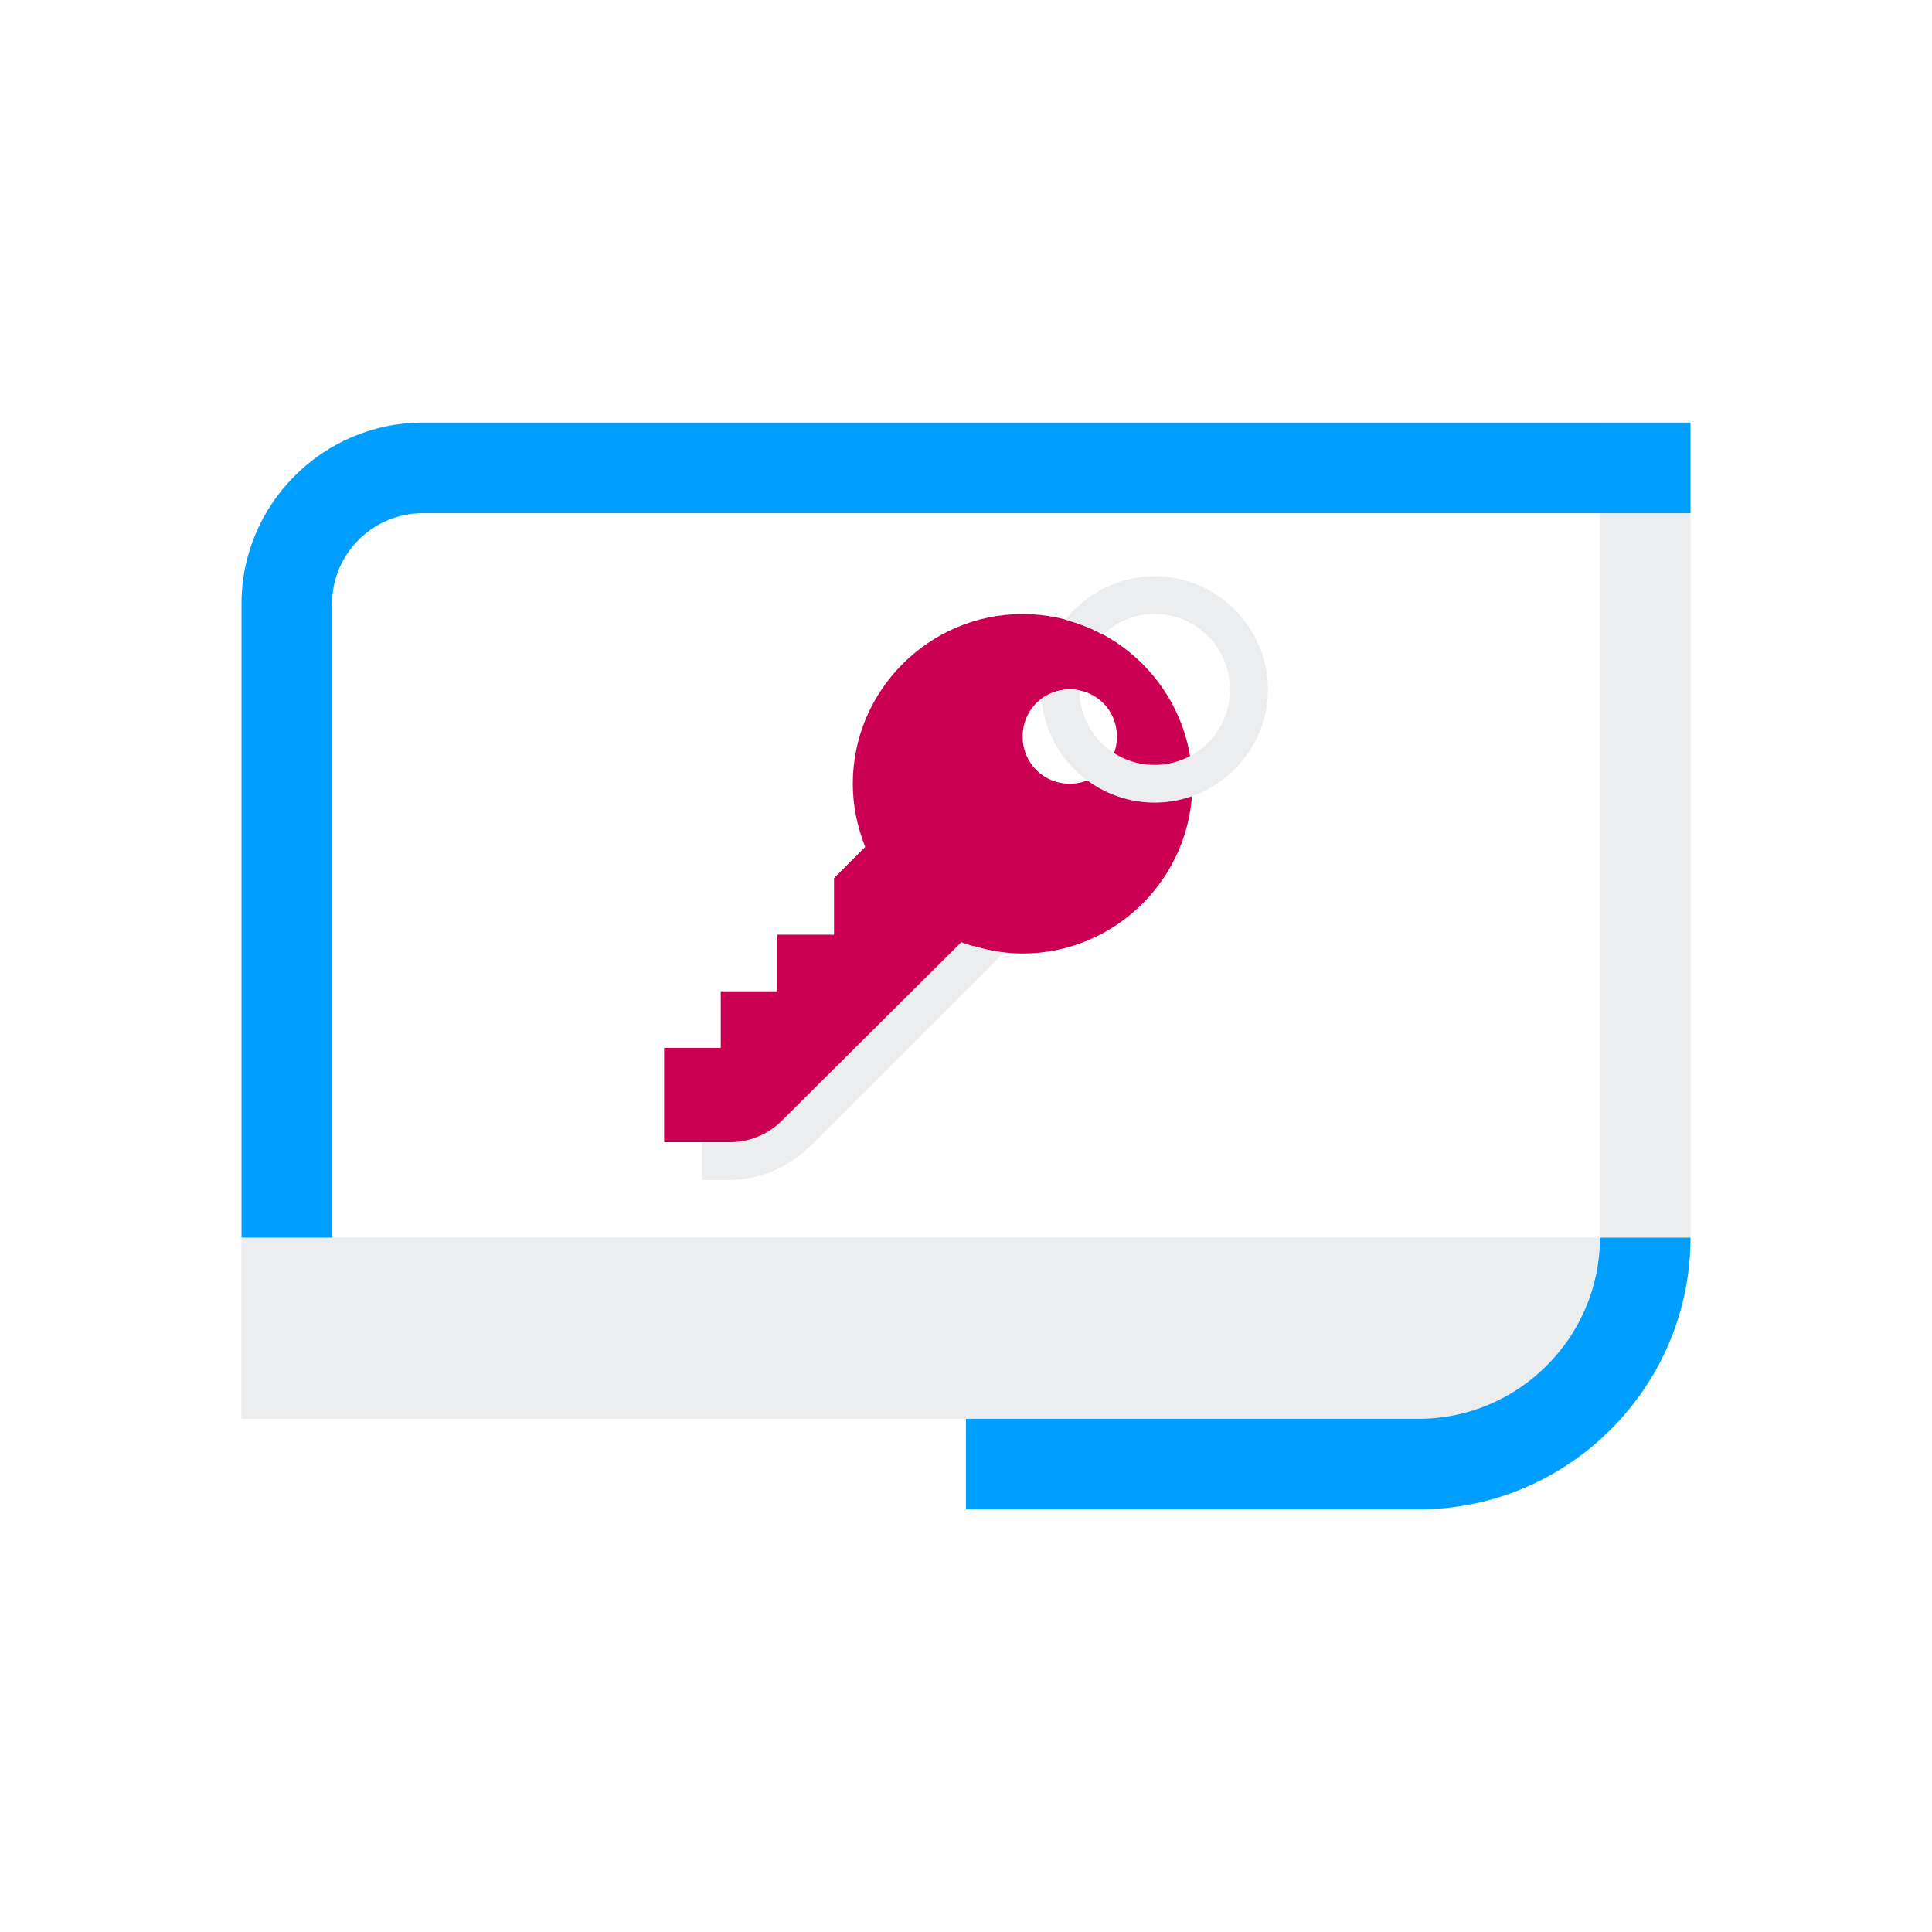
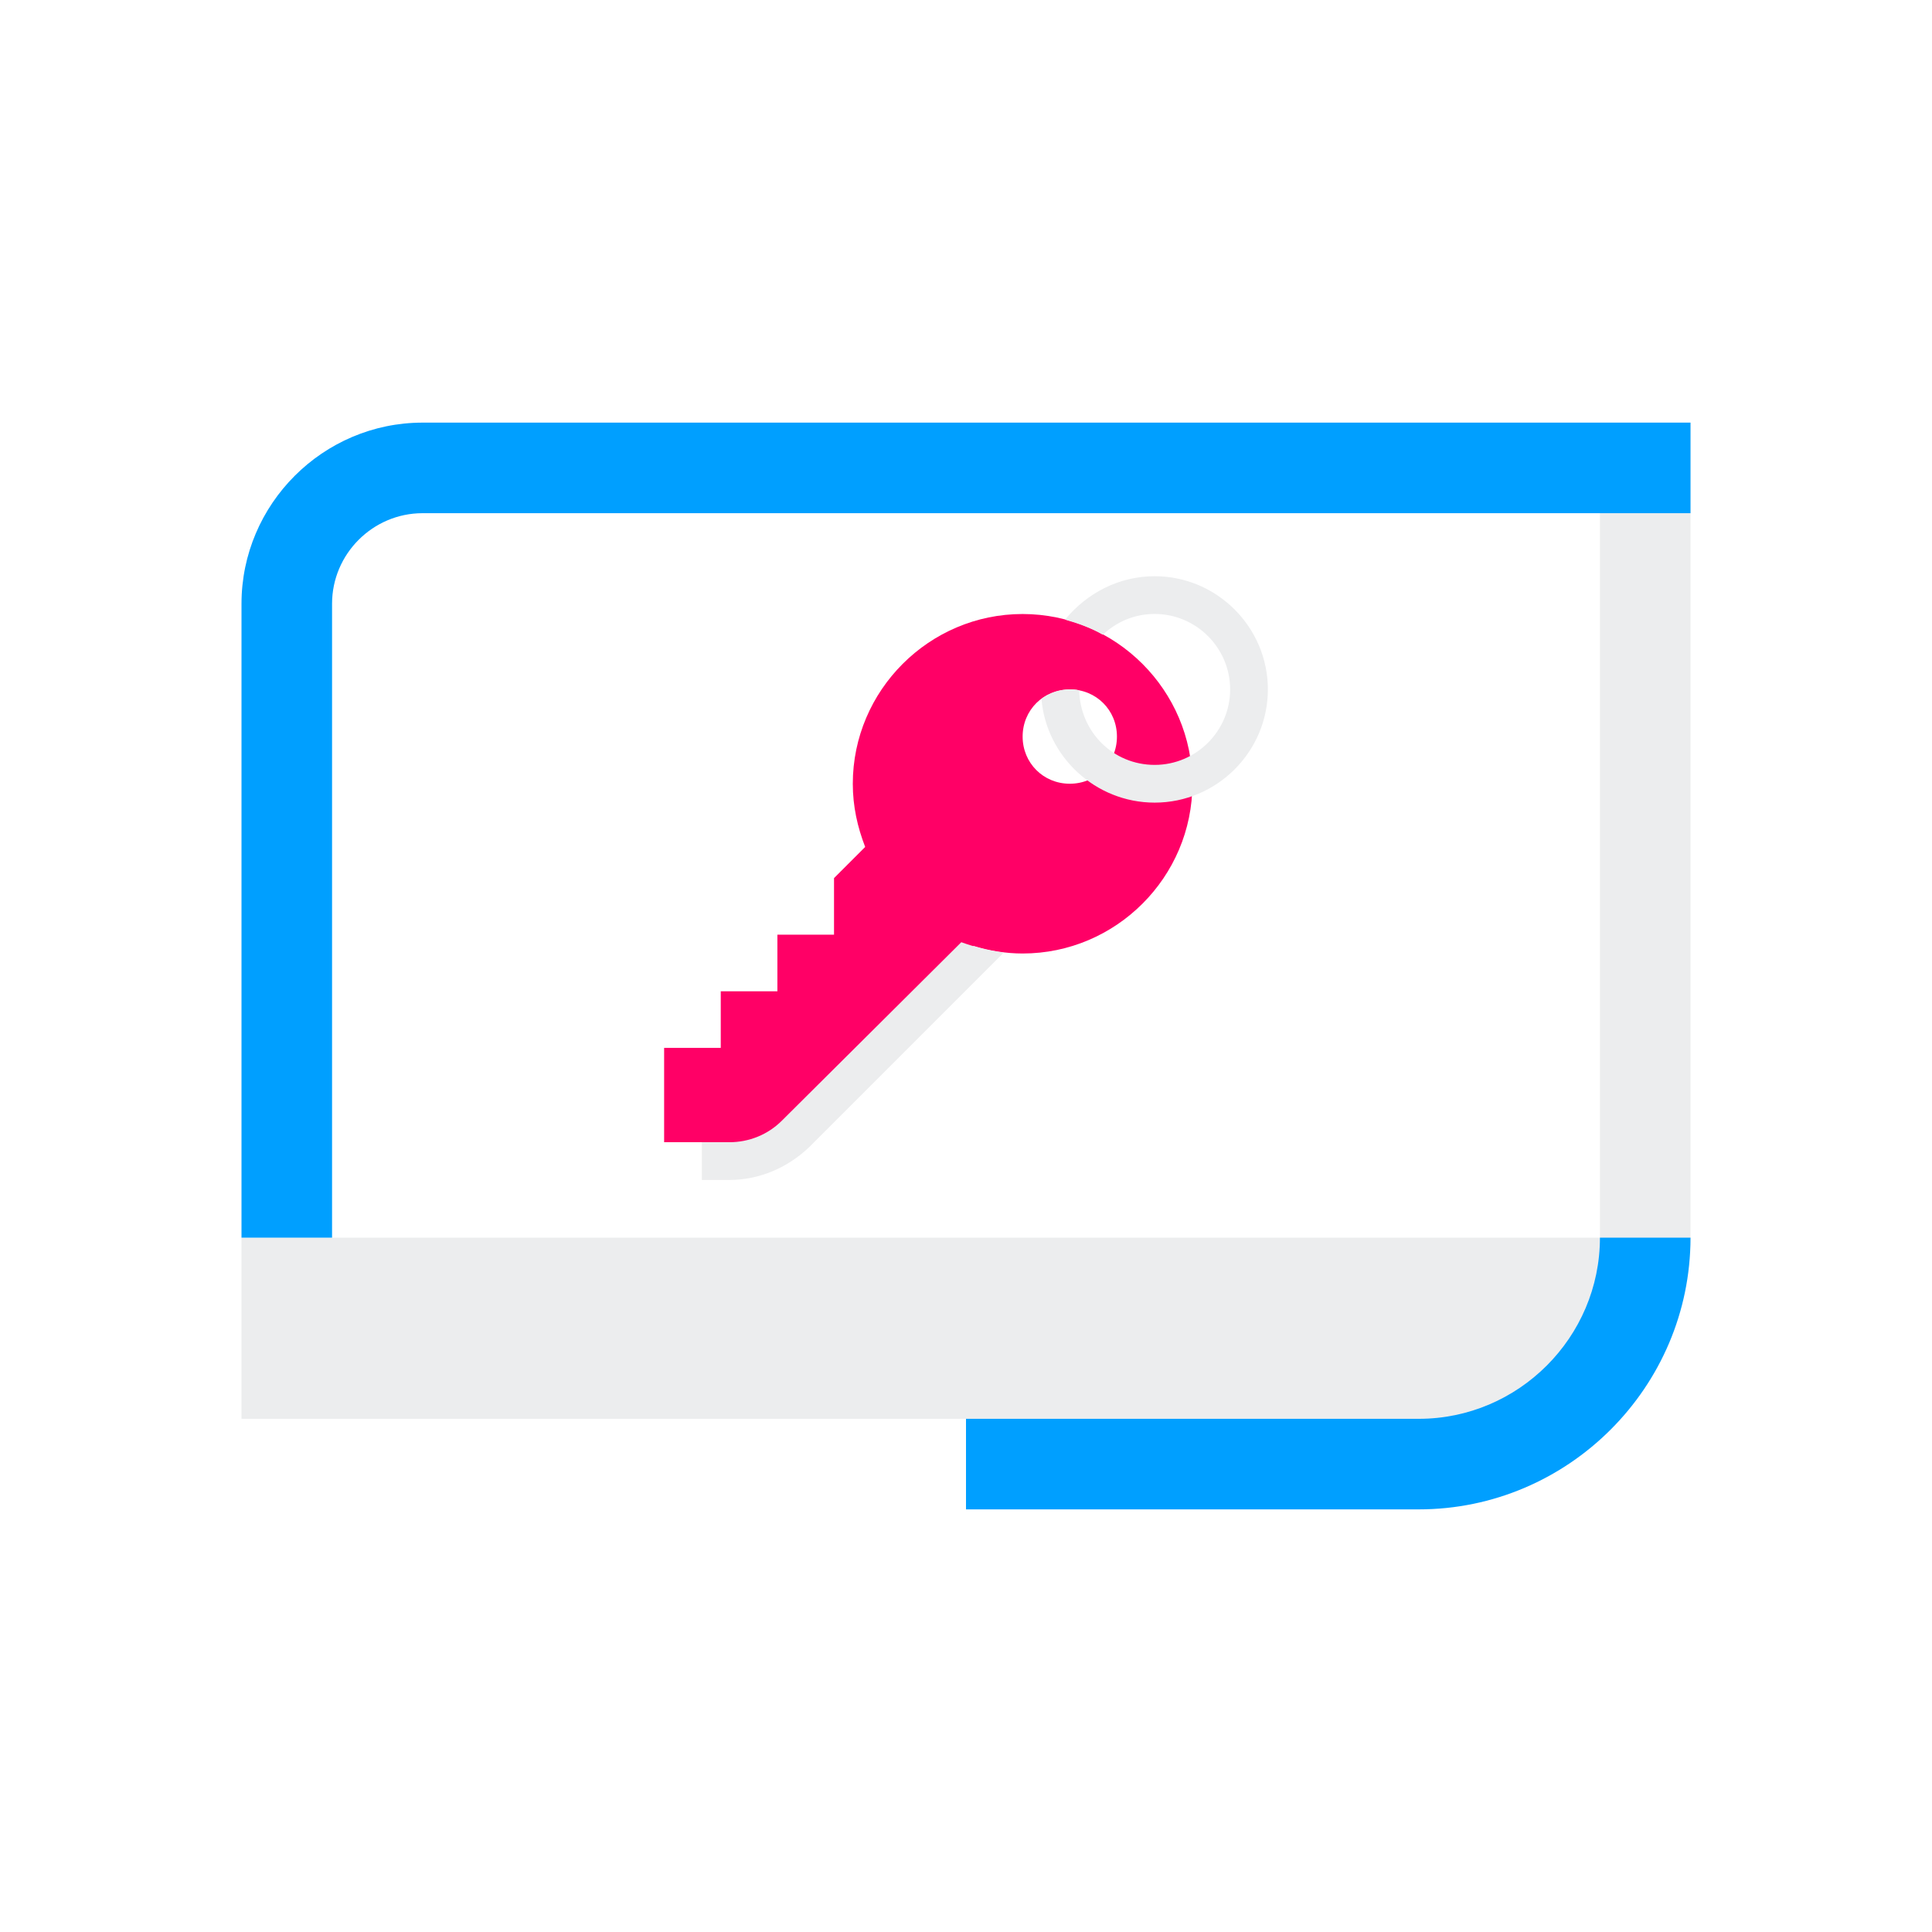
<svg xmlns="http://www.w3.org/2000/svg" width="32" height="32" version="1.1" id="svg12">
  <g id="22-22-plasmavault_error" transform="translate(32,10)">
    <rect style="opacity:0.001" width="22" height="22" x="0" y="0" id="rect2" />
    <path id="Computer-3" class="st0" d="m 18,5 h 1 v 9 c 0,1.1 -0.9,2 -2,2 H 3 v -2 h 15 z m -7,12 z" style="fill:#ecedee;fill-opacity:1;stroke-width:0.25" />
    <path id="Computer-s-6" class="st1" d="M 4,14 H 3 V 7 C 3,5.9 3.9,5 5,5 H 19 V 6 H 5 C 4.45,6 4,6.45 4,7 Z m 14,0 c 0,1.1 -0.9,2 -2,2 h -5 v 1 h 1 v 0 0 0 0 h 4 c 1.65,0 3,-1.35 3,-3 z" style="fill:#009fff;fill-opacity:1;stroke-width:0.25" />
-     <path id="Key-7" class="st0" d="m 12.667,8.467 c 0,0.292 -0.229,0.521 -0.521,0.521 C 11.854,8.988 11.625,8.758 11.625,8.467 11.625,8.175 11.854,7.946 12.146,7.946 c 0.292,0 0.521,0.229 0.521,0.521 z M 13.5,8.988 c 0,1.031 -0.844,1.875 -1.875,1.875 -0.188,0 -0.375,-0.031 -0.542,-0.083 L 8.917,12.946 h -1.25 v -1.042 h 0.625 v -0.625 h 0.625 v -0.625 h 0.625 v -0.625 L 9.885,9.686 C 9.802,9.467 9.75,9.238 9.75,8.988 c 0,-1.031 0.844,-1.875 1.875,-1.875 1.031,0 1.875,0.844 1.875,1.875 z" style="clip-rule:evenodd;fill:#cc0052;fill-opacity:1;fill-rule:evenodd;stroke-width:0.104" />
+     <path id="Key-7" class="st0" d="m 12.667,8.467 c 0,0.292 -0.229,0.521 -0.521,0.521 C 11.854,8.988 11.625,8.758 11.625,8.467 11.625,8.175 11.854,7.946 12.146,7.946 c 0.292,0 0.521,0.229 0.521,0.521 z M 13.5,8.988 c 0,1.031 -0.844,1.875 -1.875,1.875 -0.188,0 -0.375,-0.031 -0.542,-0.083 L 8.917,12.946 h -1.25 v -1.042 h 0.625 v -0.625 h 0.625 v -0.625 h 0.625 v -0.625 L 9.885,9.686 C 9.802,9.467 9.75,9.238 9.75,8.988 c 0,-1.031 0.844,-1.875 1.875,-1.875 1.031,0 1.875,0.844 1.875,1.875 z" style="clip-rule:evenodd;fill:#ff0066;fill-opacity:1;fill-rule:evenodd;stroke-width:0.104" />
    <path id="Key-s-5" class="st1" d="m 13.083,7.113 c -0.219,0 -0.417,0.083 -0.573,0.229 -0.125,-0.073 -0.271,-0.125 -0.417,-0.167 C 12.333,6.883 12.688,6.696 13.083,6.696 c 0.688,0 1.25,0.562 1.25,1.25 0,0.688 -0.562,1.25 -1.25,1.25 -0.656,0 -1.198,-0.51 -1.25,-1.146 0.083,-0.062 0.198,-0.104 0.312,-0.104 0.031,0 0.073,0 0.104,0.01 0.01,0.458 0.375,0.823 0.833,0.823 0.458,0 0.833,-0.375 0.833,-0.833 0,-0.458 -0.375,-0.833 -0.833,-0.833 z M 8.385,12.946 H 8.083 v 0.417 h 0.302 c 0.333,0 0.646,-0.135 0.885,-0.365 l 2.146,-2.146 C 11.25,10.831 11.094,10.79 10.948,10.738 L 8.969,12.706 C 8.812,12.863 8.604,12.946 8.385,12.946 Z" style="fill:#ecedee;fill-opacity:1;stroke-width:0.104" />
  </g>
  <defs id="defs16">
    <linearGradient x1="895.723" x2="895.723" y1="-131.55" y2="-118.9" gradientTransform="matrix(1.2649,0,0,0.7905765,-1125,116.5)" gradientUnits="userSpaceOnUse" id="linearGradient5">
      <stop offset="0%" style="stop-color:#303b3d; stop-opacity:1" id="stop18" />
      <stop offset="100%" style="stop-color:#bc985d; stop-opacity:1" id="stop20" />
    </linearGradient>
  </defs>
  <g id="g8" style="image-rendering:optimizeQuality;shape-rendering:geometricPrecision;text-rendering:geometricPrecision" transform="translate(66.51071,-14.68571)" />
  <g id="plasmavault_error">
    <rect style="opacity:0.001" width="32" height="32" x="0" y="0" id="rect7" />
    <path id="Computer" class="st0" d="M 26.5,7 H 28 v 13.5 c 0,1.65 -1.35,3 -3,3 H 4 v -3 H 26.5 Z M 16,25 Z" style="fill:#ecedee;fill-opacity:1;stroke-width:0.375" />
    <path id="Computer-s" class="st1" d="M 5.5,20.5 H 4 V 10 C 4,8.35 5.35,7 7,7 H 28 V 8.5 H 7 C 6.175,8.5 5.5,9.175 5.5,10 Z m 21,0 c 0,1.65 -1.35,3 -3,3 H 16 V 25 h 1.5 v 0 0 0 0 h 6 c 2.475,0 4.5,-2.025 4.5,-4.5 z" style="fill:#009fff;fill-opacity:1;stroke-width:0.375" />
-     <path id="Key" class="st0" d="m 18.5,12.2 c 0,0.438 -0.344,0.781 -0.781,0.781 -0.438,0 -0.781,-0.344 -0.781,-0.781 0,-0.438 0.344,-0.781 0.781,-0.781 0.438,0 0.781,0.344 0.781,0.781 z m 1.25,0.781 c 0,1.547 -1.266,2.812 -2.812,2.812 -0.281,0 -0.562,-0.047 -0.812,-0.125 l -3.25,3.25 H 11 v -1.562 h 0.938 V 16.419 h 0.938 v -0.938 h 0.938 V 14.544 l 0.516,-0.516 C 14.203,13.7 14.125,13.357 14.125,12.982 c 0,-1.547 1.266,-2.812 2.812,-2.812 1.547,0 2.812,1.266 2.812,2.812 z" style="clip-rule:evenodd;fill:#cc0052;fill-opacity:1;fill-rule:evenodd;stroke-width:0.156" />
+     <path id="Key" class="st0" d="m 18.5,12.2 c 0,0.438 -0.344,0.781 -0.781,0.781 -0.438,0 -0.781,-0.344 -0.781,-0.781 0,-0.438 0.344,-0.781 0.781,-0.781 0.438,0 0.781,0.344 0.781,0.781 z m 1.25,0.781 c 0,1.547 -1.266,2.812 -2.812,2.812 -0.281,0 -0.562,-0.047 -0.812,-0.125 l -3.25,3.25 H 11 v -1.562 h 0.938 V 16.419 h 0.938 v -0.938 h 0.938 V 14.544 l 0.516,-0.516 C 14.203,13.7 14.125,13.357 14.125,12.982 c 0,-1.547 1.266,-2.812 2.812,-2.812 1.547,0 2.812,1.266 2.812,2.812 z" style="clip-rule:evenodd;fill:#ff0066;fill-opacity:1;fill-rule:evenodd;stroke-width:0.156" />
    <path id="Key-s" class="st1" d="m 19.125,10.169 c -0.328,0 -0.625,0.125 -0.859,0.344 -0.188,-0.109 -0.406,-0.188 -0.625,-0.25 C 18,9.825 18.531,9.544 19.125,9.544 c 1.031,0 1.875,0.844 1.875,1.875 0,1.031 -0.844,1.875 -1.875,1.875 -0.984,0 -1.797,-0.766 -1.875,-1.719 0.125,-0.094 0.297,-0.156 0.469,-0.156 0.047,0 0.109,0 0.156,0.016 0.016,0.688 0.562,1.234 1.25,1.234 0.688,0 1.25,-0.562 1.25,-1.25 0,-0.688 -0.562,-1.25 -1.25,-1.25 z m -7.047,8.75 H 11.625 v 0.625 h 0.453 c 0.5,0 0.969,-0.203 1.328,-0.547 l 3.219,-3.219 c -0.25,-0.031 -0.484,-0.094 -0.703,-0.172 l -2.969,2.953 C 12.719,18.794 12.406,18.919 12.078,18.919 Z" style="fill:#ecedee;fill-opacity:1;stroke-width:0.156" />
  </g>
</svg>
